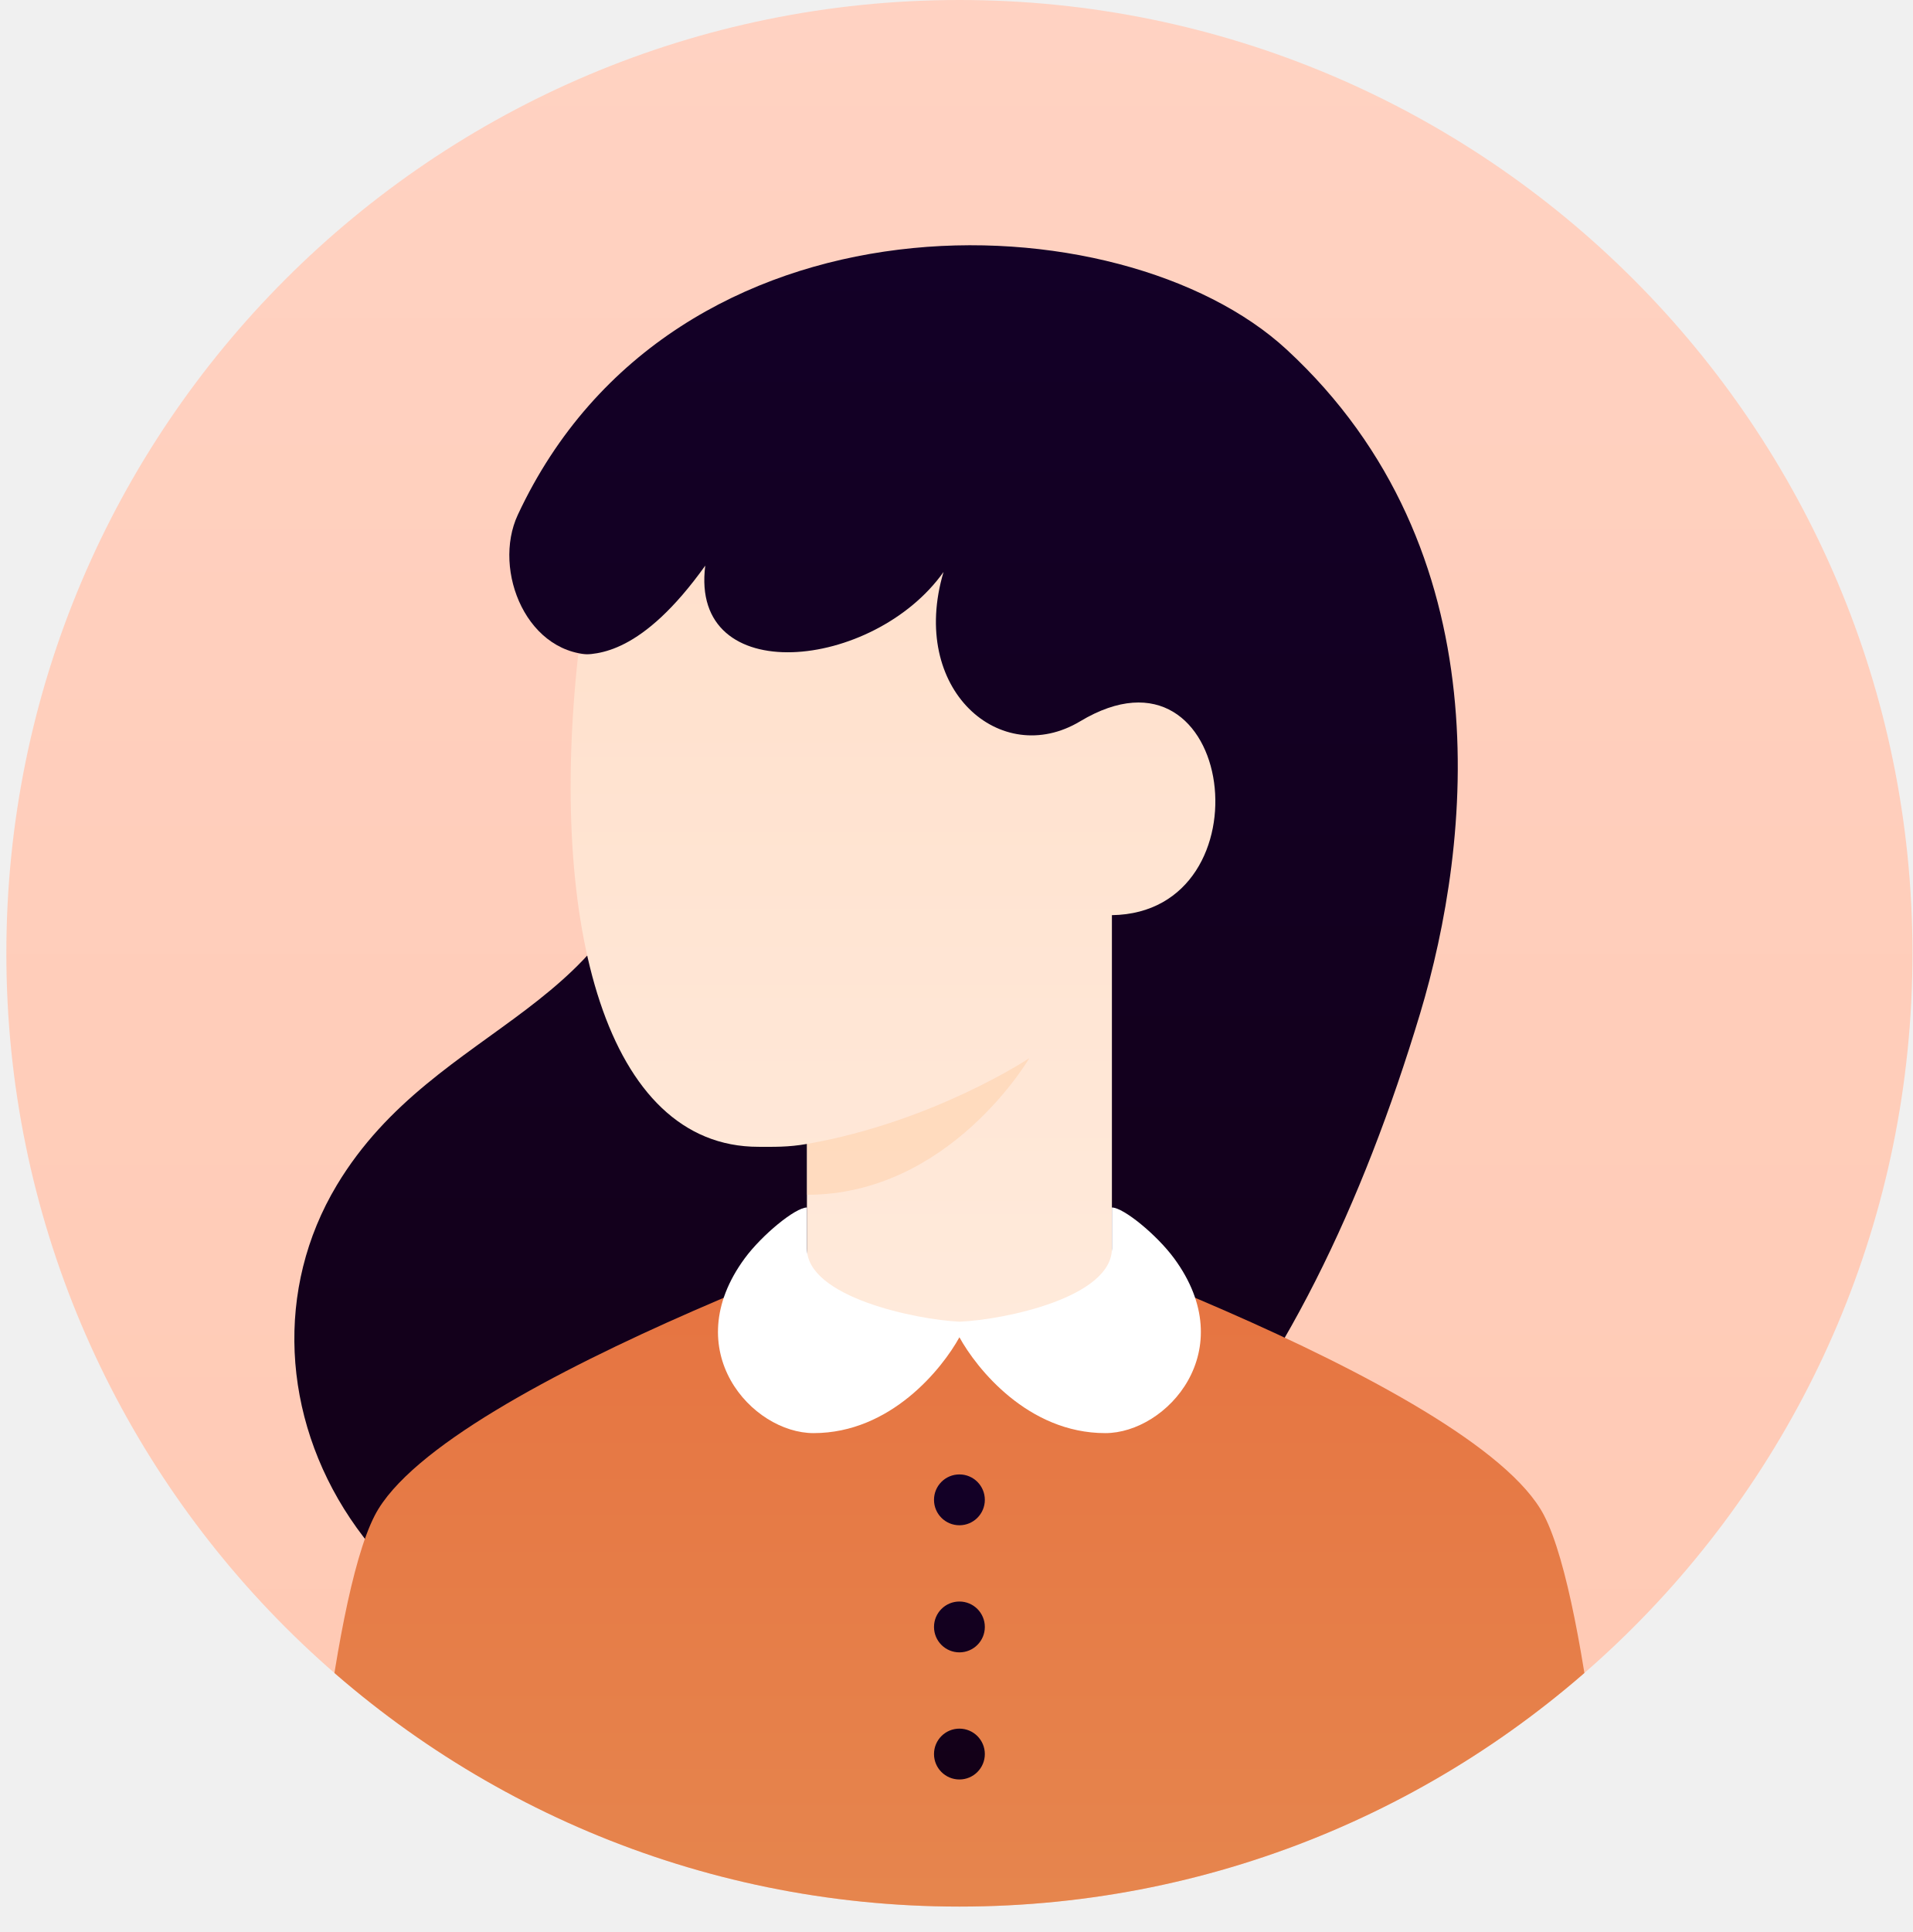
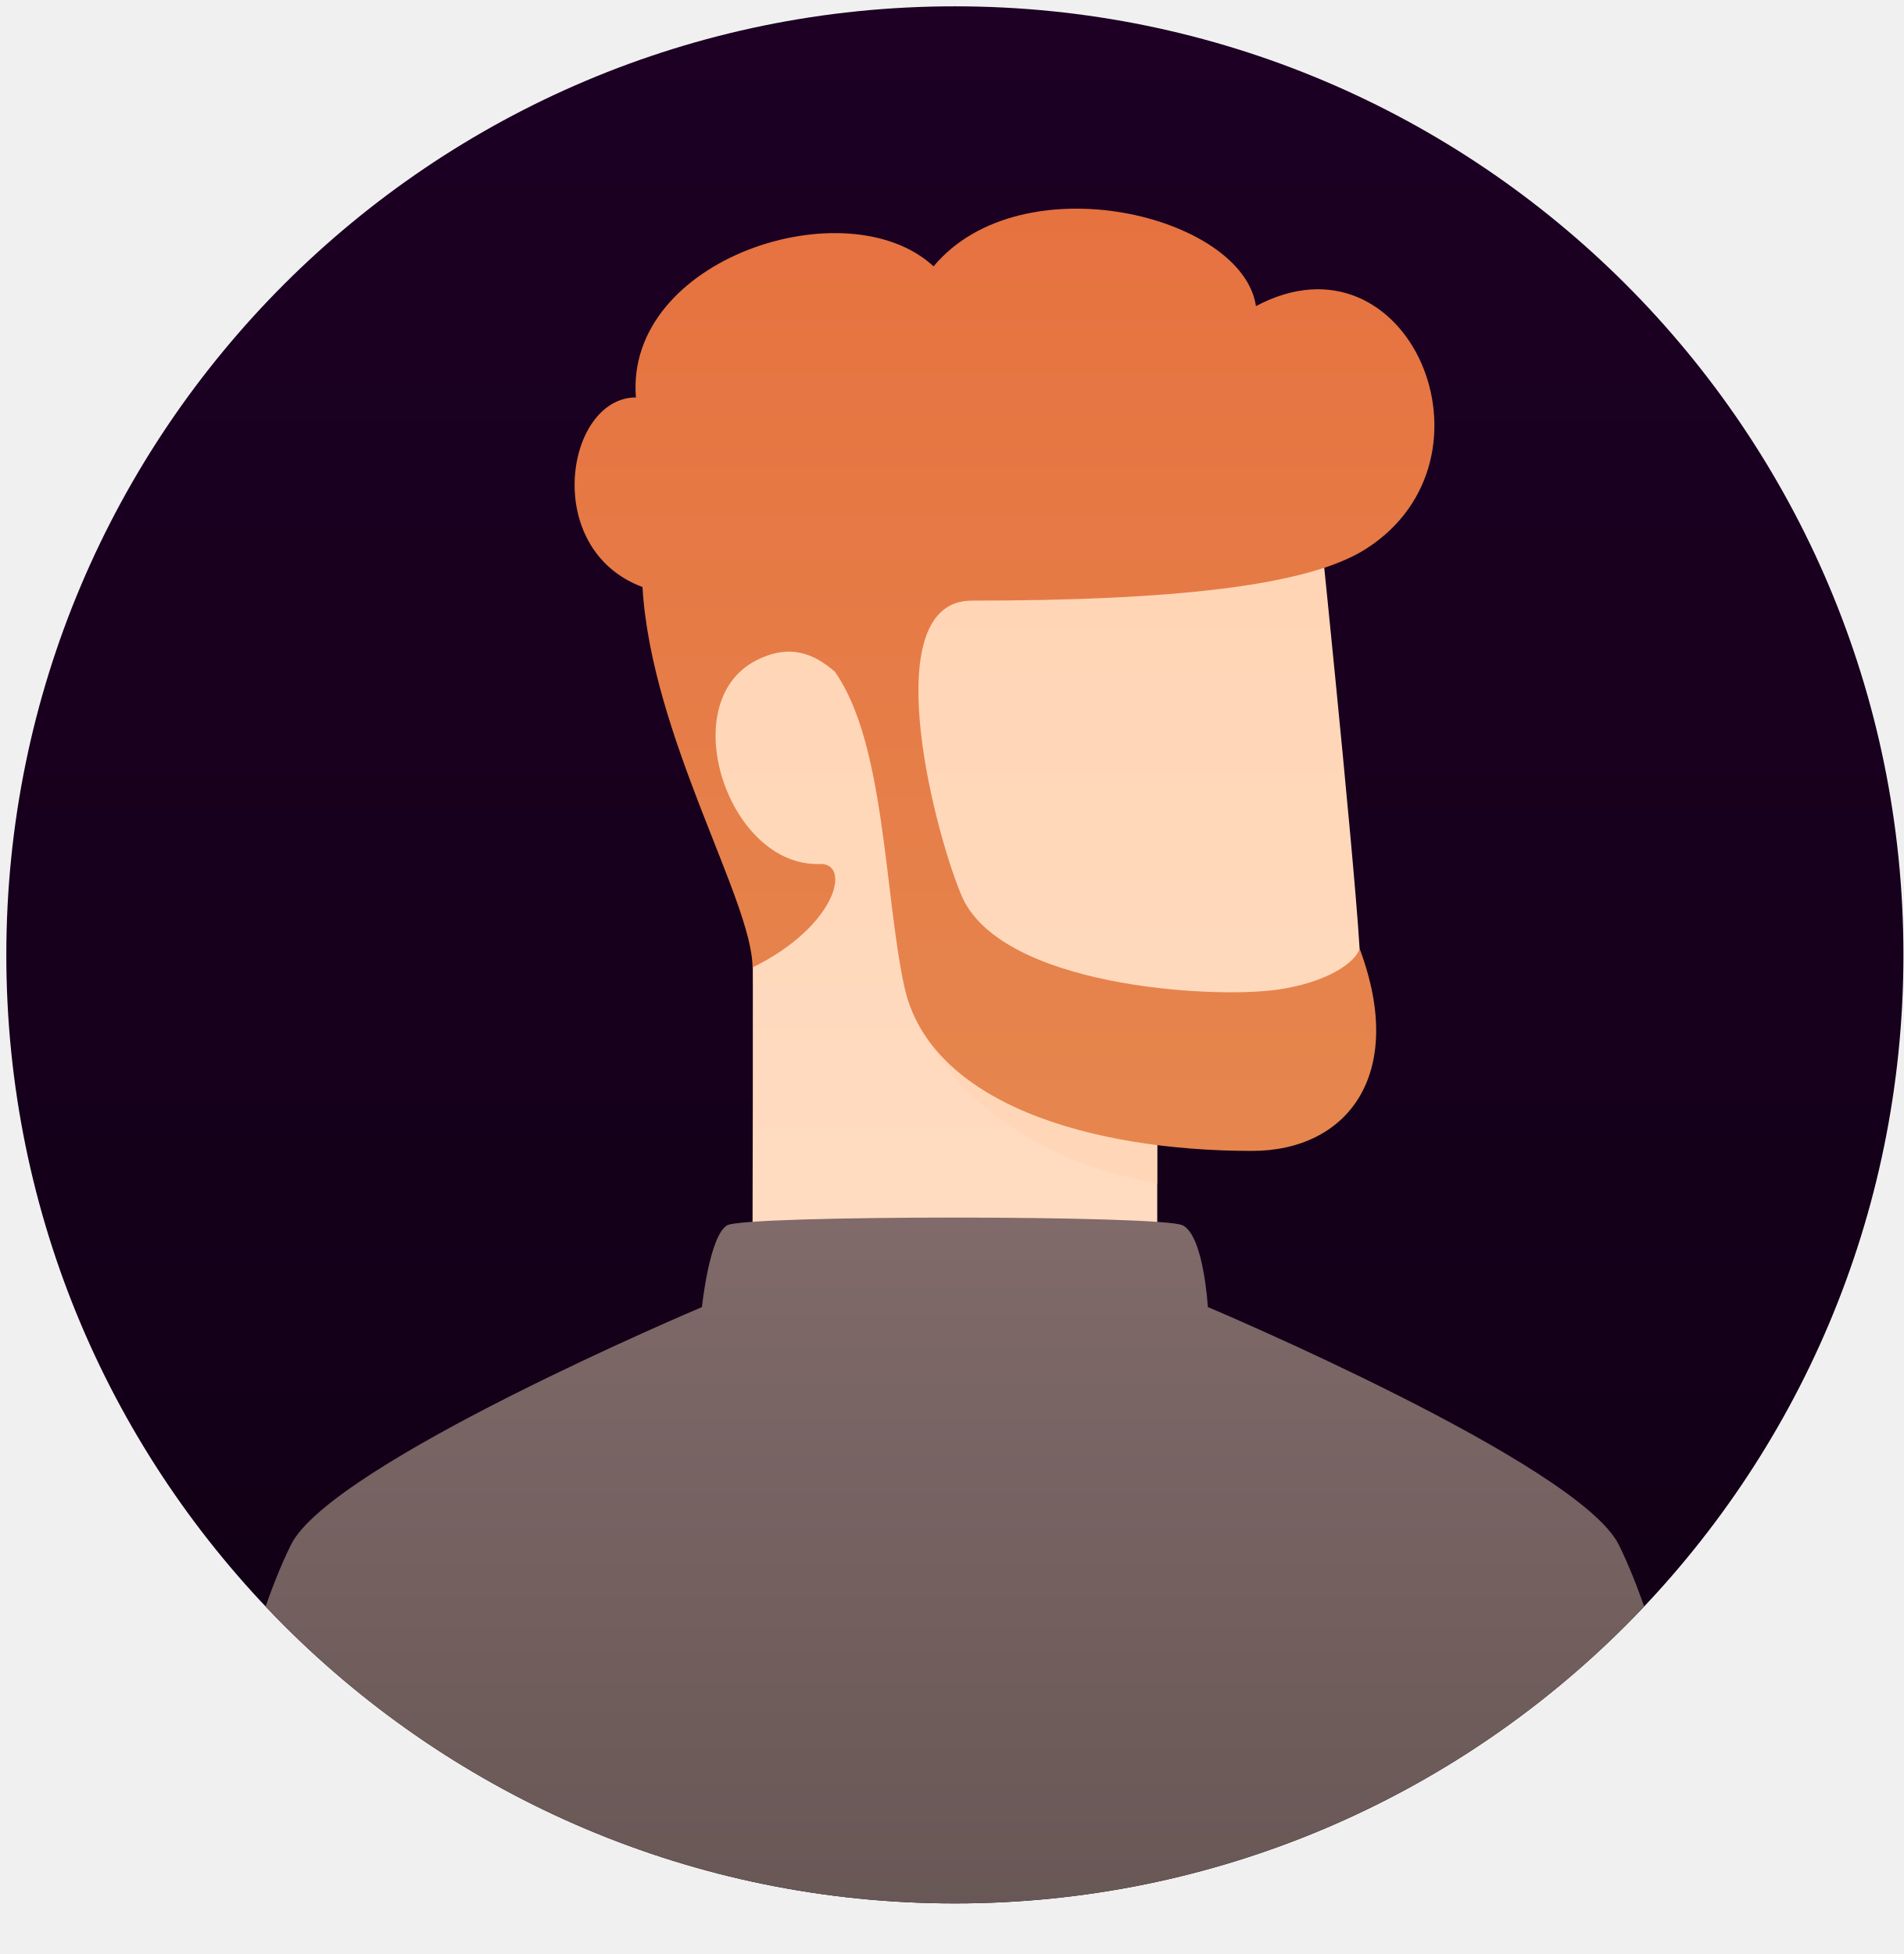
- <svg xmlns="http://www.w3.org/2000/svg" xmlns:xlink="http://www.w3.org/1999/xlink" height="304" viewBox="0 0 301 304" width="301">
-   <linearGradient id="a" gradientUnits="userSpaceOnUse" x1="151" x2="151" y1="300" y2="0">
-     <stop offset="0" stop-color="#ffc9b3" />
-     <stop offset="1" stop-color="#ffd2c2" />
+ <svg xmlns="http://www.w3.org/2000/svg" height="309" viewBox="0 0 301 309" width="301">
+   <linearGradient id="a" gradientUnits="userSpaceOnUse" x1="151" x2="151" y1="1" y2="301">
+     <stop offset="0" stop-color="#1d0024" />
+     <stop offset="1" stop-color="#100014" />
  </linearGradient>
  <clipPath id="b">
-     <path d="m151 300c82.84 0 150-67.16 150-150s-67.16-150-150-150-150 67.16-150 150 67.16 150 150 150z" />
+     <path d="m151 301c82.84 0 150-67.16 150-150s-67.16-150-150-150-150 67.16-150 150 67.16 150 150 150z" />
  </clipPath>
-   <linearGradient id="c">
-     <stop offset="0" stop-color="#130027" />
-     <stop offset="1" stop-color="#130017" />
+   <linearGradient id="c" gradientUnits="userSpaceOnUse" x1="161.799" x2="161.799" y1="76" y2="201.987">
+     <stop offset="0" stop-color="#ffd4b3" />
+     <stop offset="1" stop-color="#ffdcc2" />
  </linearGradient>
-   <linearGradient id="d" gradientUnits="userSpaceOnUse" x1="137.879" x2="137.879" xlink:href="#c" y1="38.599" y2="267" />
-   <linearGradient id="e" gradientUnits="userSpaceOnUse" x1="151" x2="151" y1="304" y2="190">
+   <linearGradient id="d" gradientUnits="userSpaceOnUse" x1="151" x2="151" y1="192.548" y2="308.308">
+     <stop offset="0" stop-color="#806a6a" />
+     <stop offset="1" stop-color="#665654" />
+   </linearGradient>
+   <linearGradient id="e" gradientUnits="userSpaceOnUse" x1="158.851" x2="158.851" y1="182" y2="32.997">
    <stop offset="0" stop-color="#e6864e" />
    <stop offset="1" stop-color="#e67240" />
  </linearGradient>
-   <linearGradient id="f" gradientUnits="userSpaceOnUse" x1="140.544" x2="140.544" y1="89" y2="209">
-     <stop offset="0" stop-color="#ffe0cc" />
-     <stop offset="1" stop-color="#ffeadb" />
-   </linearGradient>
-   <clipPath id="g">
-     <path d="m175 202s-12.77 7-24.51 7c-11.75 0-23.49-7-23.49-7v-22c-2.99.53-5.29.45-7.64.45-23.99 0-33.04-34.94-28.36-77.45 3 0 10 0 20-14-2.5 19.5 26.5 16.5 37.5 1-5.5 18.5 9 31 21.5 23.5 24.51-14.71 30.02 30.13 5 30.5z" />
-   </clipPath>
-   <linearGradient id="h" gradientUnits="userSpaceOnUse" x1="151" x2="151" xlink:href="#c" y1="232" y2="280" />
-   <path d="m151 300c82.84 0 150-67.16 150-150s-67.16-150-150-150-150 67.16-150 150 67.16 150 150 150z" fill="url(#a)" />
+   <path d="m151 301c82.84 0 150-67.16 150-150s-67.16-150-150-150-150 67.16-150 150 67.16 150 150 150z" fill="url(#a)" />
  <g clip-path="url(#b)">
-     <path d="m223.5 159.5c8.11-26.94 13.11-73-21-104.5-26.07-24.07-96.5-26.5-121 26-4.09 8.76 1.5 22.5 12.5 22 4.32-.2 7 13.5 9.5 22-3.5 34.5-34.68 35.14-50.5 61.5-19.5 32.5 4.5 80.5 62 80.5s90.46-47.6 108.5-107.5z" fill="url(#d)" />
-     <path d="m243 238.42c7.33 14.13 11 65.58 11 65.58h-206s3.67-51.45 11-65.58c11-21.18 92-48.42 92-48.42s81 27.24 92 48.42z" fill="url(#e)" />
-     <path d="m175 202s-12.77 7-24.51 7c-11.75 0-23.49-7-23.49-7v-22c-2.99.53-5.29.45-7.64.45-23.99 0-33.04-34.94-28.36-77.45 3 0 10 0 20-14-2.5 19.5 26.5 16.5 37.5 1-5.5 18.5 9 31 21.5 23.5 24.51-14.71 30.02 30.13 5 30.5z" fill="url(#f)" />
-     <g clip-path="url(#g)">
-       <path d="m127 180c20-3.5 35-13.5 35-13.5s-12.5 21.5-35 21.5z" fill="#ffd7b8" opacity=".784" />
-     </g>
-     <path d="m151.03 207.97c7.23-.32 23.97-3.86 23.97-11.51v-6.46c1.83 0 7.09 4.33 9.79 8 10.67 14.5-1.17 27.5-10.83 27.5-12.18 0-20.26-10.18-22.96-15.08-2.7 4.9-10.78 15.08-22.96 15.08-9.66 0-21.5-13-10.83-27.5 2.7-3.67 7.96-8 9.79-8v6.46c0 7.65 17.19 11.19 24.03 11.51z" fill="#fff" />
-     <path d="m151 240c2.21 0 4-1.79 4-4s-1.79-4-4-4-4 1.79-4 4 1.79 4 4 4zm0 20c2.21 0 4-1.79 4-4s-1.79-4-4-4-4 1.79-4 4 1.79 4 4 4zm0 20c2.21 0 4-1.79 4-4s-1.79-4-4-4-4 1.79-4 4 1.79 4 4 4z" fill="url(#h)" />
+     <path d="m183 177v22.5c0 4.33-64 2.88-64-3.37 0-5.88.12-32.53 0-59.94-14.33-18.58-14.33-30.19-3-42.19s92-18 92-18 6.05 58.21 7 74c.38 6.35 4.5 27-11.5 27-9 0-20.5 0-20.5 0z" fill="url(#c)" />
+     <path d="m182.98 175.08c-22-2.5-36.98-12.08-36.98-12.08s8 19 36.98 24.16z" fill="#ffd7b8" />
+     <path d="m256 244.31c6.35 12.9 11.35 34.24 15 64h-240c3.65-29.77 8.65-51.1 15-64 6.32-12.86 65-37.61 65-37.61s1.17-11.31 4-12.94c2.83-1.62 68.63-1.62 72 0s4 12.93 4 12.93 58.69 24.78 65 37.62z" fill="url(#d)" />
+     <path d="m132.02 106.21c-3.18-2.74-7.04-4.57-12.51-1.74-12.95 6.73-4.35 32.66 10.14 32.16 5-.18 2.71 9.79-10.65 16.37 0-10.5-16-36.5-17.4-60.17-16.1-6-12.1-29.98-1.04-29.98-1.77-22 33.44-33.35 47.07-20.73 13.87-16.62 48.87-8.12 50.98 6.29 24.07-12.84 39.89 24.09 17.35 38.42-9.27 5.9-30.96 8.15-62.27 8.15-15.03 0-6.39 35.17-1.69 46.52 6 14.5 39.5 16.5 50 15 8.2-1.17 12.5-4.5 13-6.5 7.5 20-2 32-17 32-25.5 0-51-7.5-55-26-3.18-14.72-3.01-38.48-10.98-49.79z" fill="url(#e)" />
  </g>
</svg>
